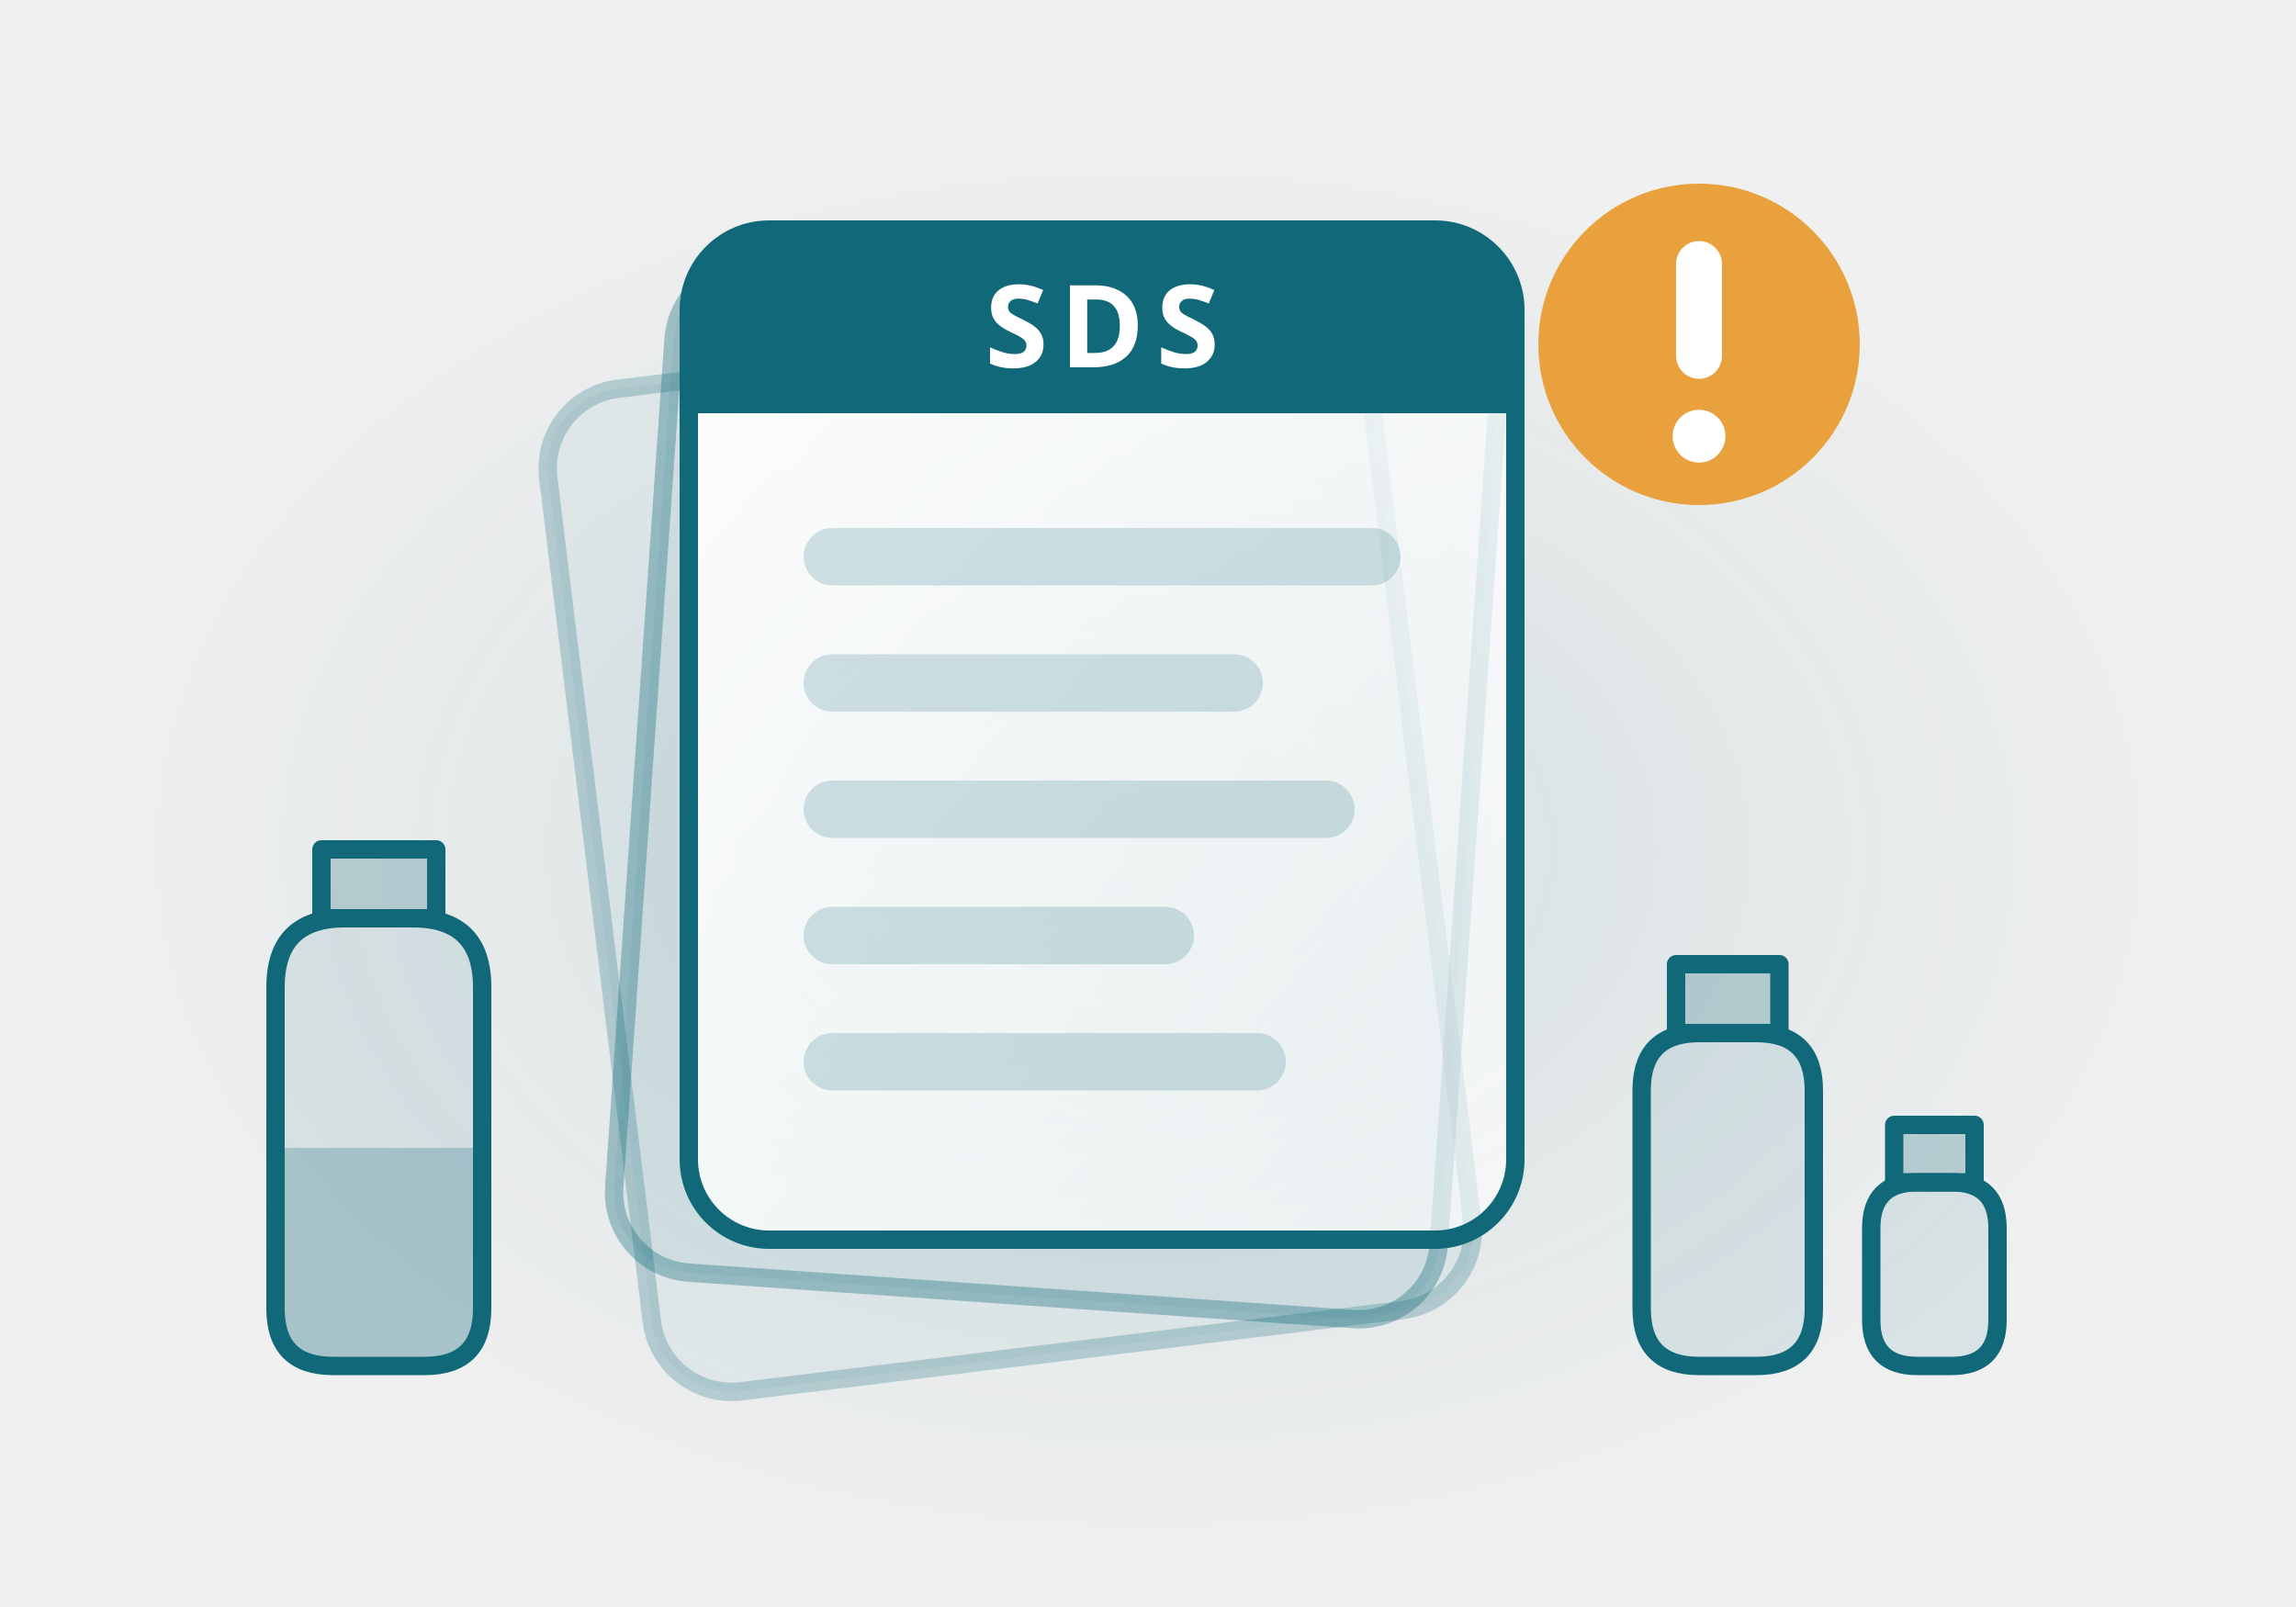
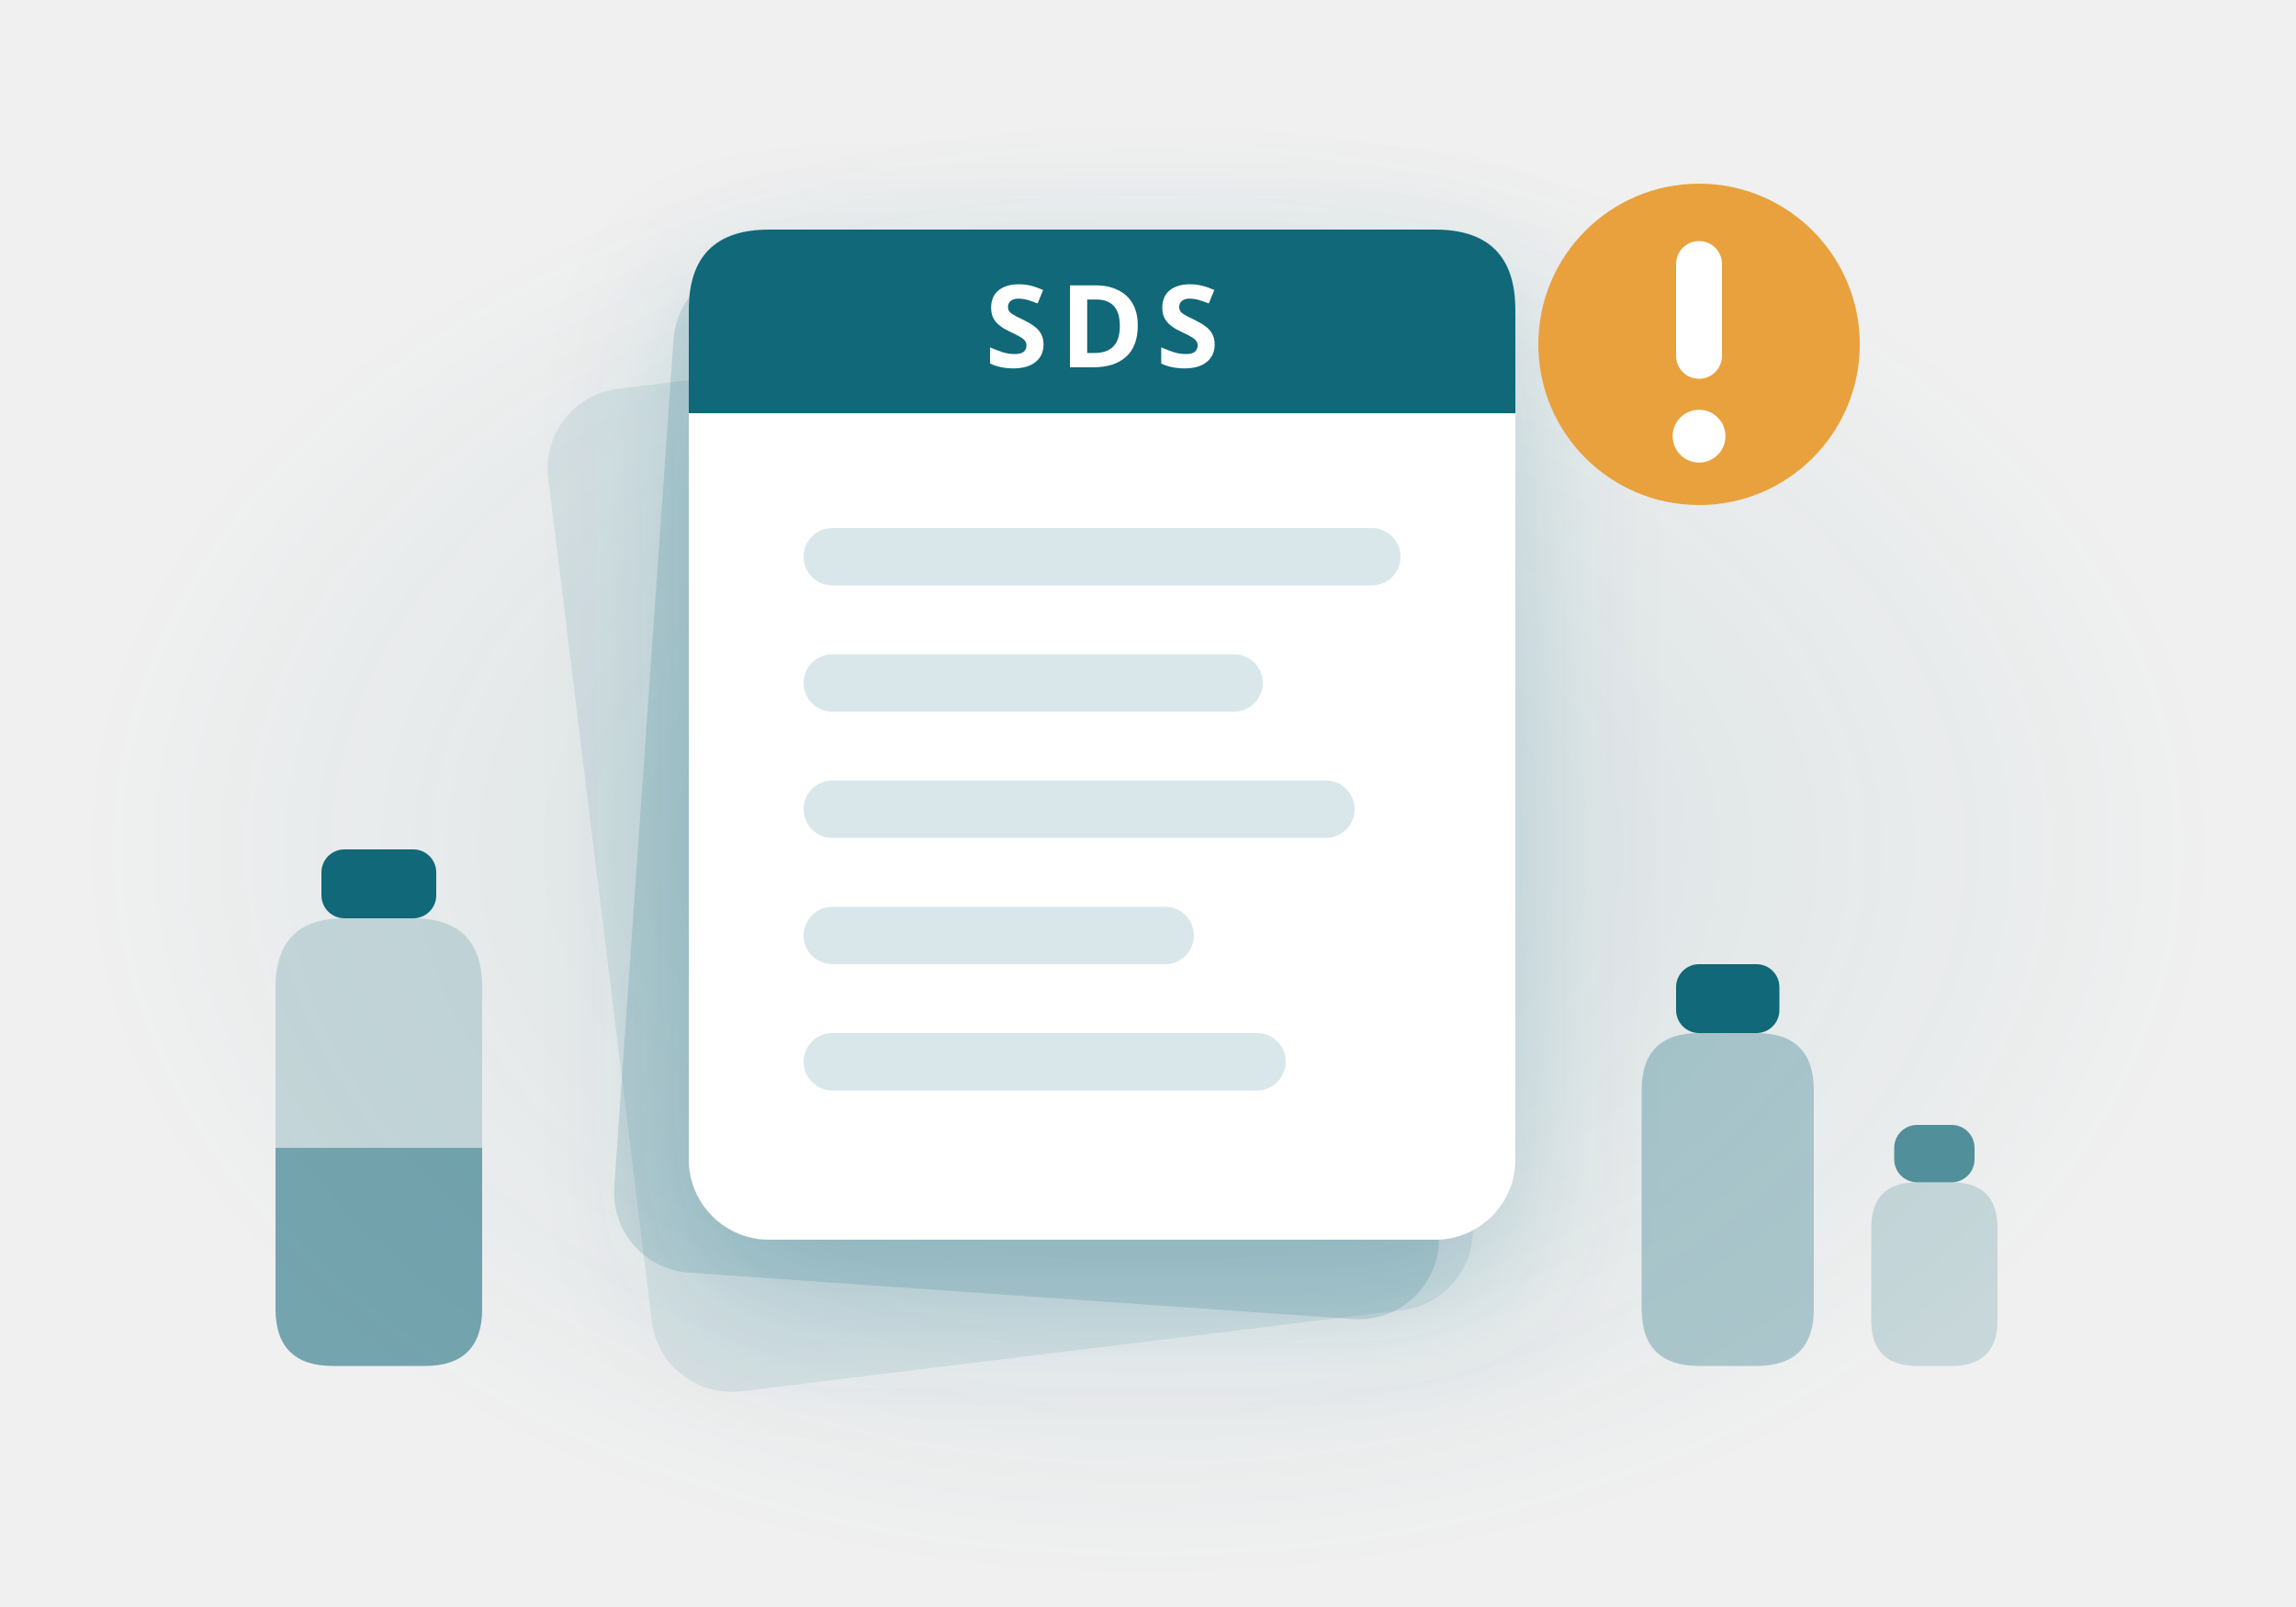
<svg xmlns="http://www.w3.org/2000/svg" viewBox="0 0 200 140" role="img" aria-label="積み上がる書類と薬品のイラスト">
  <defs>
    <radialGradient id="bg" cx=".5" cy=".5" r=".5">
      <stop offset="0" stop-color="#106878" stop-opacity=".13" />
      <stop offset="1" stop-color="#106878" stop-opacity="0" />
    </radialGradient>
-     <linearGradient id="gl" x1="0" y1="0" x2="1" y2="1">
-       <stop offset="0" stop-color="#fff" stop-opacity=".95" />
-       <stop offset="1" stop-color="#fff" stop-opacity=".6" />
-     </linearGradient>
+     <filter id="sh" x="-30%" y="-30%" width="160%" height="170%">
+       <feDropShadow dx="0" dy="5" stdDeviation="6" flood-color="#106878" flood-opacity=".2" />
+     </filter>
  </defs>
  <ellipse cx="100" cy="74" rx="92" ry="64" fill="url(#bg)" />
-   <g fill="none" stroke="#106878" stroke-width="1.6" stroke-linejoin="round">
-     <rect x="52" y="30" width="72" height="88" rx="7" transform="rotate(-7 88 74)" fill="#106878" fill-opacity=".05" stroke-opacity=".25" />
-     <rect x="56" y="25" width="72" height="88" rx="7" transform="rotate(4 92 69)" fill="#106878" fill-opacity=".07" stroke-opacity=".35" />
-     <rect x="60" y="20" width="72" height="88" rx="7" fill="url(#gl)" />
-   </g>
+   <rect x="52" y="30" width="72" height="88" rx="7" transform="rotate(-7 88 74)" fill="#106878" fill-opacity=".1" />
+   <rect x="56" y="25" width="72" height="88" rx="7" transform="rotate(4 92 69)" fill="#106878" fill-opacity=".16" />
+   <rect x="60" y="20" width="72" height="88" rx="7" fill="#fff" filter="url(#sh)" />
  <path d="M67 20 h58 q7 0 7 7 v9 h-72 v-9 q0-7 7-7z" fill="#106878" />
  <text x="96" y="32" text-anchor="middle" font-family="Poppins,sans-serif" font-size="10" font-weight="600" fill="#fff" letter-spacing=".1em">SDS</text>
-   <g fill="#106878" fill-opacity=".18">
+   <g fill="#106878" fill-opacity=".16">
    <rect x="70" y="46" width="52" height="5" rx="2.5" />
    <rect x="70" y="57" width="40" height="5" rx="2.5" />
    <rect x="70" y="68" width="48" height="5" rx="2.5" />
    <rect x="70" y="79" width="34" height="5" rx="2.5" />
    <rect x="70" y="90" width="42" height="5" rx="2.5" />
  </g>
-   <g stroke="#106878" stroke-width="1.6" stroke-linejoin="round">
-     <path d="M28 80 h10 v-6 h-10z" fill="#106878" fill-opacity=".25" />
-     <path d="M24 86 q0-6 6-6 h6 q6 0 6 6 v28 q0 5-5 5 h-8 q-5 0-5-5z" fill="#106878" fill-opacity=".1" />
-     <path d="M146 90 h9 v-6 h-9z" fill="#106878" fill-opacity=".25" />
-     <path d="M143 95 q0-5 5-5 h5 q5 0 5 5 v19 q0 5-5 5 h-5 q-5 0-5-5z" fill="#106878" fill-opacity=".1" />
-     <path d="M165 103 h7 v-5 h-7z" fill="#106878" fill-opacity=".25" />
-     <path d="M163 107 q0-4 4-4 h3 q4 0 4 4 v8 q0 4-4 4 h-3 q-4 0-4-4z" fill="#106878" fill-opacity=".1" />
+   <g fill="#106878">
+     <rect x="28" y="74" width="10" height="6" rx="2" />
+     <path d="M24 86 q0-6 6-6 h6 q6 0 6 6 v28 q0 5-5 5 h-8 q-5 0-5-5z" fill-opacity=".18" />
+     <path d="M24 100 h18 v14 q0 5-5 5 h-8 q-5 0-5-5z" fill-opacity=".45" />
+     <rect x="146" y="84" width="9" height="6" rx="2" />
+     <path d="M143 95 q0-5 5-5 h5 q5 0 5 5 v19 q0 5-5 5 h-5 q-5 0-5-5z" fill-opacity=".3" />
+     <rect x="165" y="98" width="7" height="5" rx="2" fill-opacity=".7" />
+     <path d="M163 107 q0-4 4-4 h3 q4 0 4 4 v8 q0 4-4 4 h-3 q-4 0-4-4z" fill-opacity=".18" />
  </g>
-   <path d="M24 100 h18 v14 q0 5-5 5 h-8 q-5 0-5-5z" fill="#106878" fill-opacity=".25" />
  <circle cx="148" cy="30" r="14" fill="#e8a13d" />
  <rect x="146" y="21" width="4" height="12" rx="2" fill="#fff" />
  <circle cx="148" cy="38" r="2.3" fill="#fff" />
</svg>
